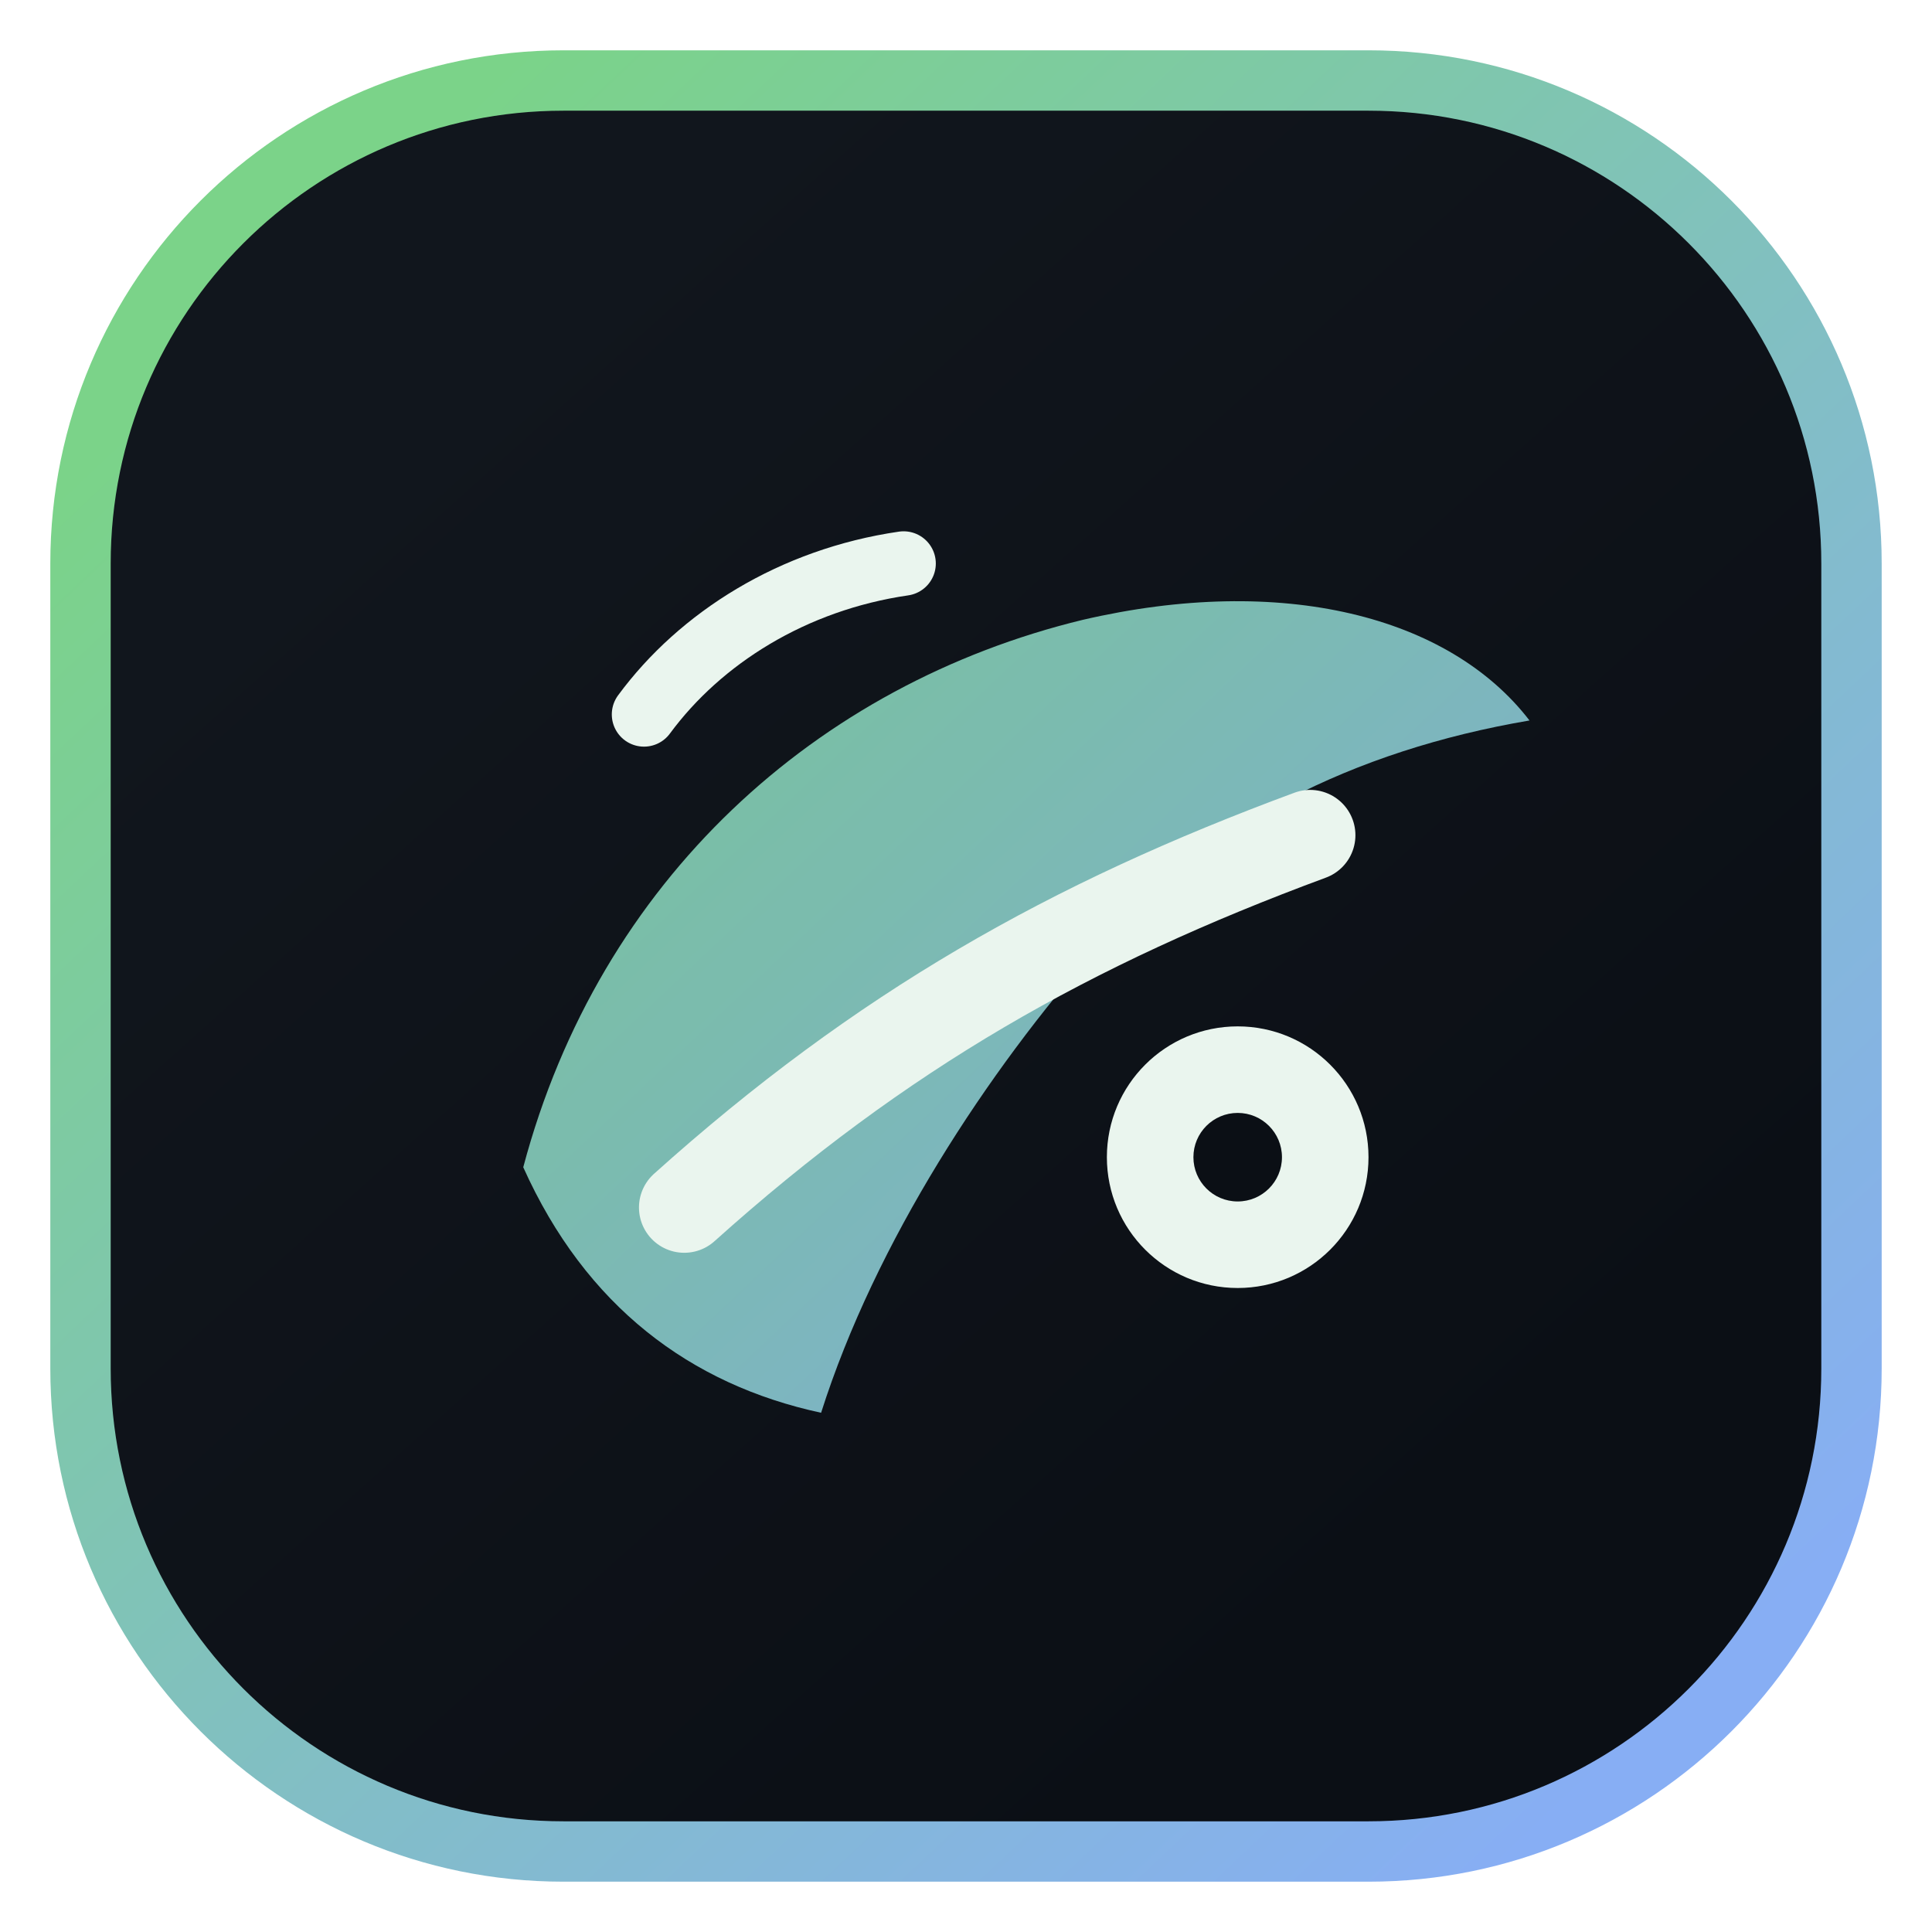
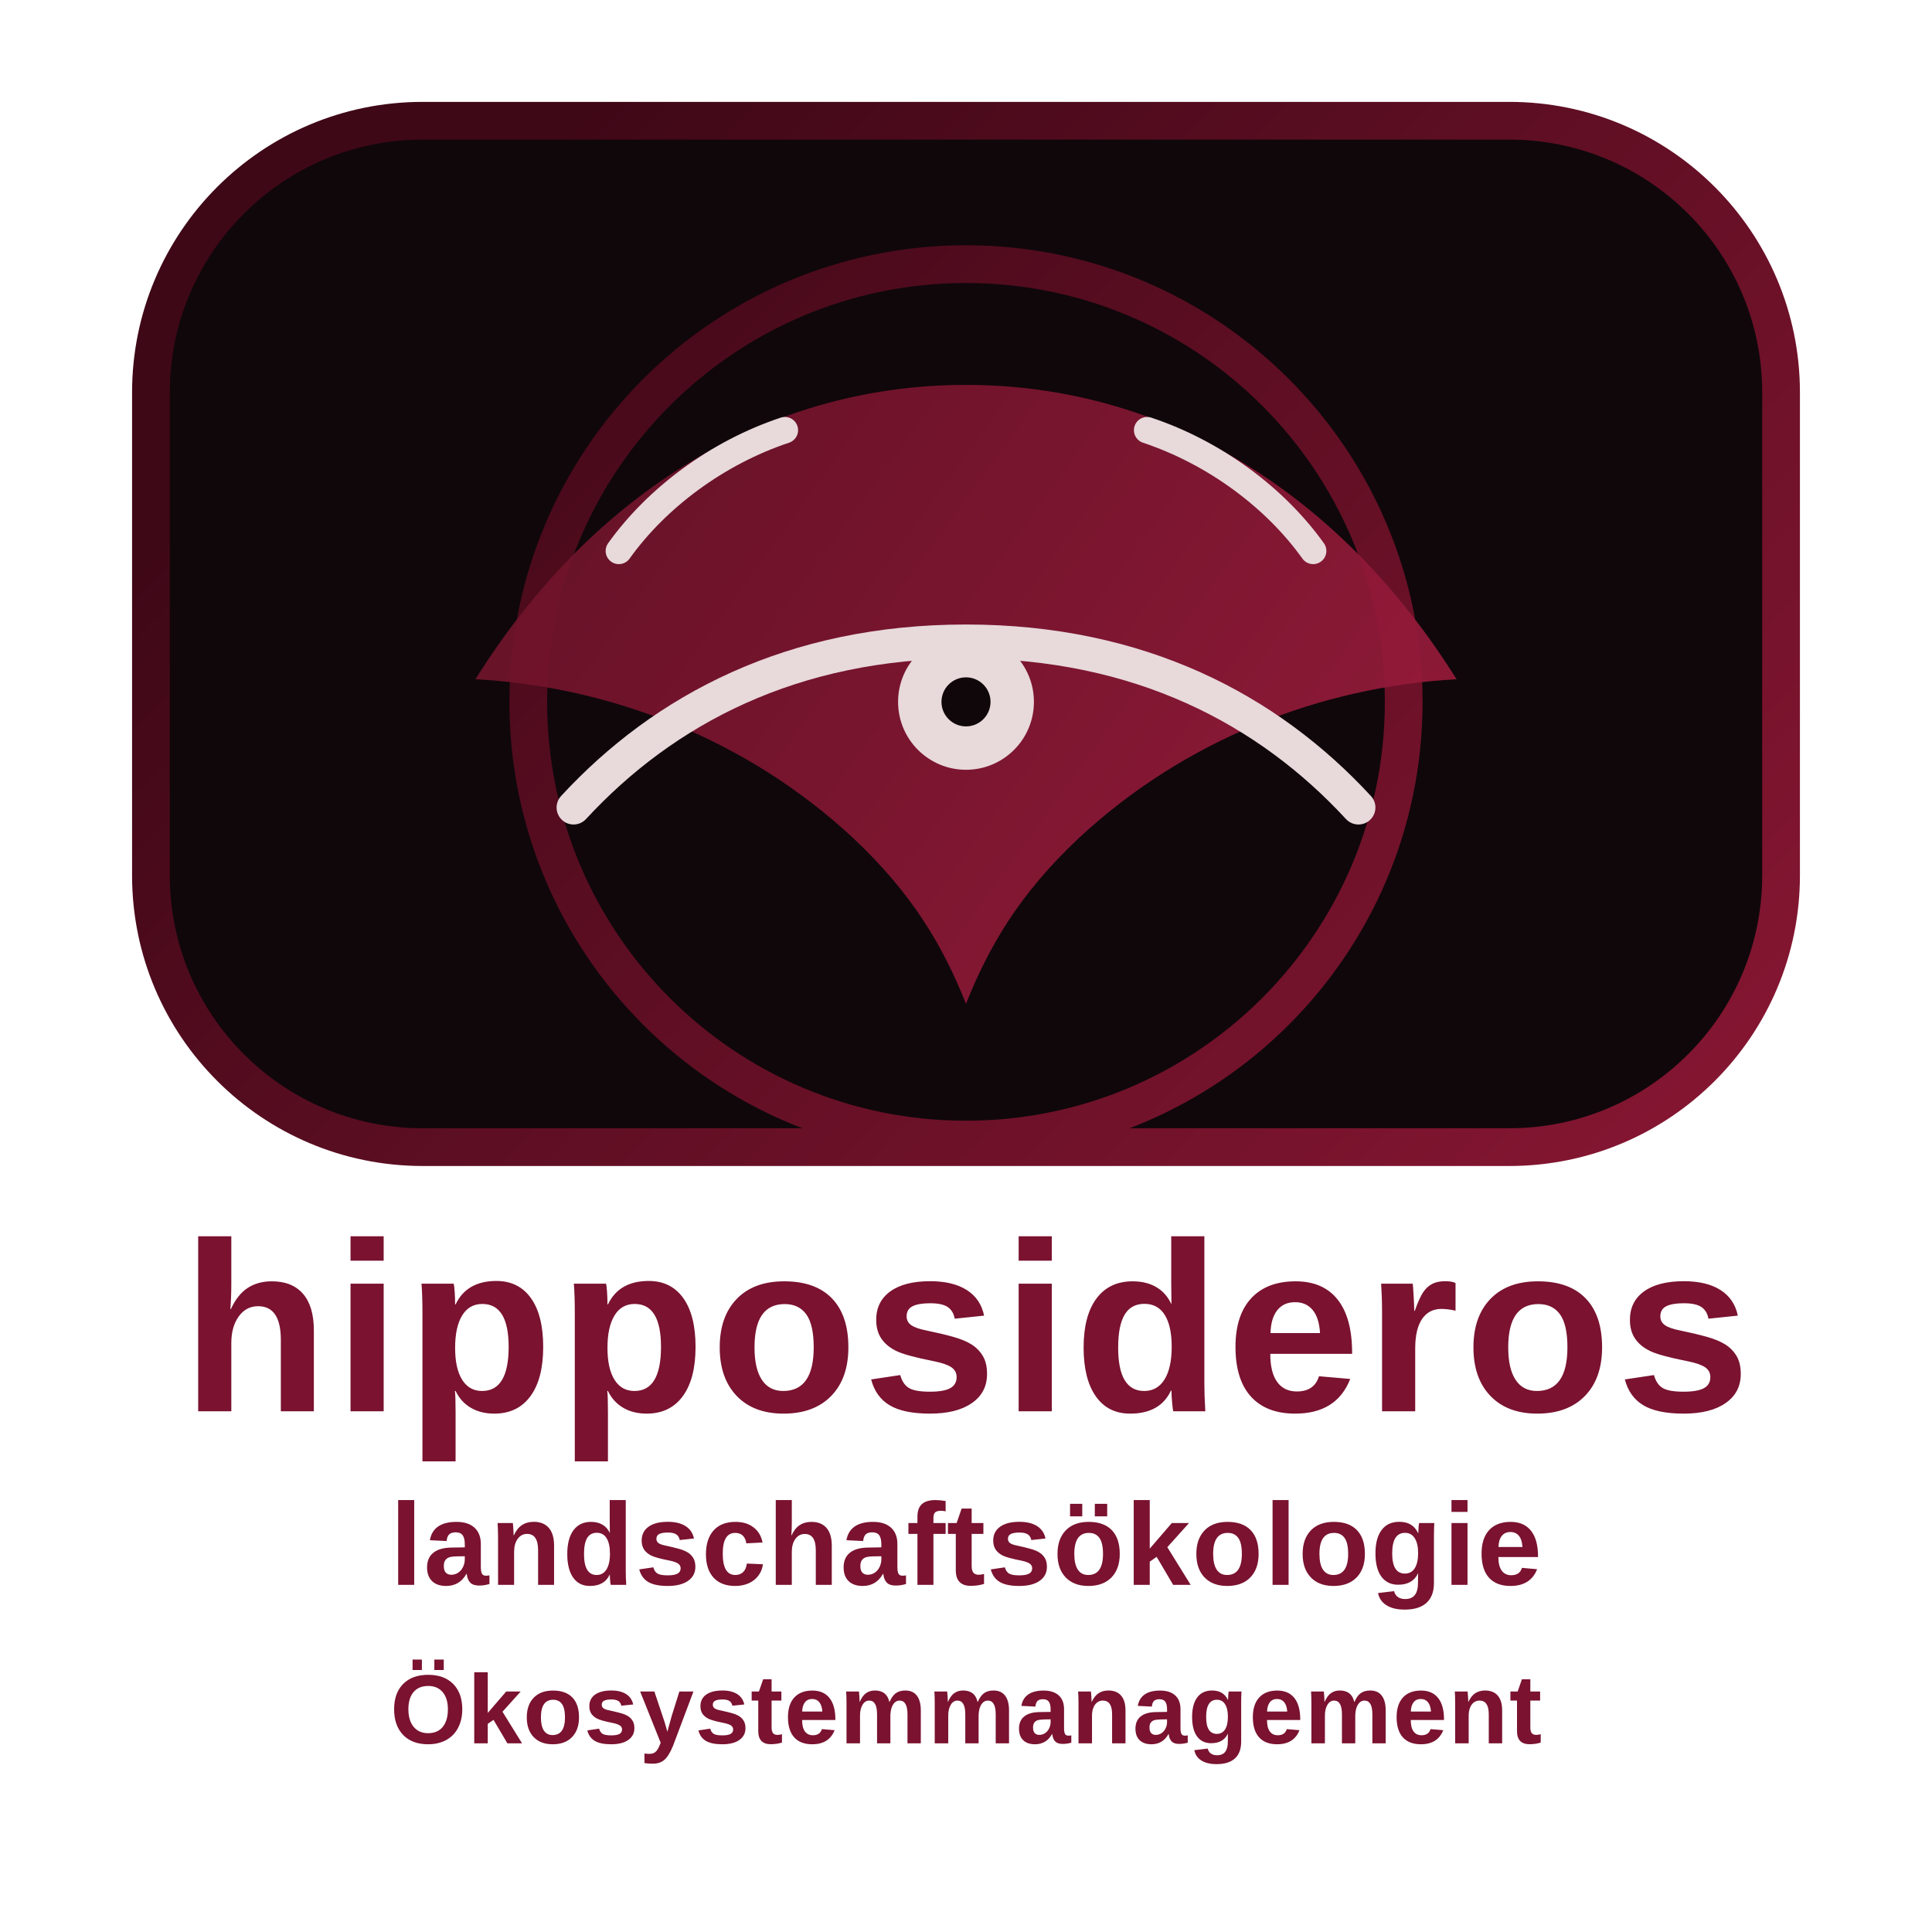
- <svg xmlns="http://www.w3.org/2000/svg" width="96" height="96" viewBox="0 0 96 96" fill="none" role="img" aria-label="Tier-KI Logo">
+ <svg xmlns="http://www.w3.org/2000/svg" width="512" height="512" viewBox="0 0 512 512" fill="none" role="img" aria-label="hipposideros landschaftsökologie Ökosystemmanagement">
  <defs>
-     <linearGradient id="g1" x1="16" y1="12" x2="84" y2="84" gradientUnits="userSpaceOnUse">
-       <stop stop-color="#7BD389" />
-       <stop offset="1" stop-color="#87AEF4" />
+     <linearGradient id="frame" x1="100" y1="84" x2="410" y2="392" gradientUnits="userSpaceOnUse">
+       <stop stop-color="#3F0817" />
+       <stop offset="1" stop-color="#8B1734" />
    </linearGradient>
-     <linearGradient id="g2" x1="22" y1="18" x2="74" y2="76" gradientUnits="userSpaceOnUse">
-       <stop stop-color="#11161D" />
-       <stop offset="1" stop-color="#0B0F15" />
+     <linearGradient id="wing" x1="112" y1="120" x2="402" y2="330" gradientUnits="userSpaceOnUse">
+       <stop stop-color="#681127" />
+       <stop offset="1" stop-color="#A91E41" />
    </linearGradient>
  </defs>
-   <rect x="4" y="4" width="88" height="88" rx="24" fill="url(#g2)" stroke="url(#g1)" stroke-width="3" />
-   <path d="M26 58C29.8 43.7 40.6 34 53.8 30.8C63.7 28.5 72 30.6 76 35.8C67.2 37.3 59.9 41 54.5 47.1C49.1 53.2 43.5 61.7 40.8 70.2C34.3 68.8 29.1 64.9 26 58Z" fill="url(#g1)" opacity="0.95" />
-   <path d="M34 60C43.8 51.2 53.2 45.9 65.1 41.5" stroke="#EAF5EE" stroke-width="4.5" stroke-linecap="round" />
-   <path d="M32 35.5C34.8 31.7 39.4 28.8 44.9 28" stroke="#EAF5EE" stroke-width="3.2" stroke-linecap="round" />
-   <circle cx="61.5" cy="57.5" r="6.5" fill="#EAF5EE" />
-   <circle cx="61.5" cy="57.5" r="2.2" fill="#0B0F15" />
+   <rect x="40" y="32" width="432" height="272" rx="72" fill="#10070B" stroke="url(#frame)" stroke-width="10" />
+   <circle cx="256" cy="186" r="116" fill="none" stroke="url(#frame)" stroke-width="10" />
+   <path d="M126 180C156 132 202 102 256 102C310 102 356 132 386 180C350 182 314 196 286 222C270 237 262 251 256 266C250 251 242 237 226 222C198 196 162 182 126 180Z" fill="url(#wing)" opacity="0.92" />
+   <path d="M152 214C176 188 210 170 256 170C302 170 336 188 360 214" stroke="#E8D9DB" stroke-width="9" stroke-linecap="round" />
+   <path d="M164 146C174 132 190 120 208 114" stroke="#E8D9DB" stroke-width="7" stroke-linecap="round" />
+   <path d="M348 146C338 132 322 120 304 114" stroke="#E8D9DB" stroke-width="7" stroke-linecap="round" />
+   <circle cx="256" cy="186" r="18" fill="#E8D9DB" />
+   <circle cx="256" cy="186" r="6.5" fill="#10070B" />
+   <g fill="#7A1230" font-family="Teko, Arial, sans-serif" font-weight="600" text-anchor="middle">
+     <text x="256" y="374" font-size="64" letter-spacing="0.02em">hipposideros</text>
+     <text x="256" y="420" font-size="31" letter-spacing="0.01em">landschaftsökologie</text>
+     <text x="256" y="462" font-size="26" letter-spacing="0.01em">Ökosystemmanagement</text>
+   </g>
</svg>
